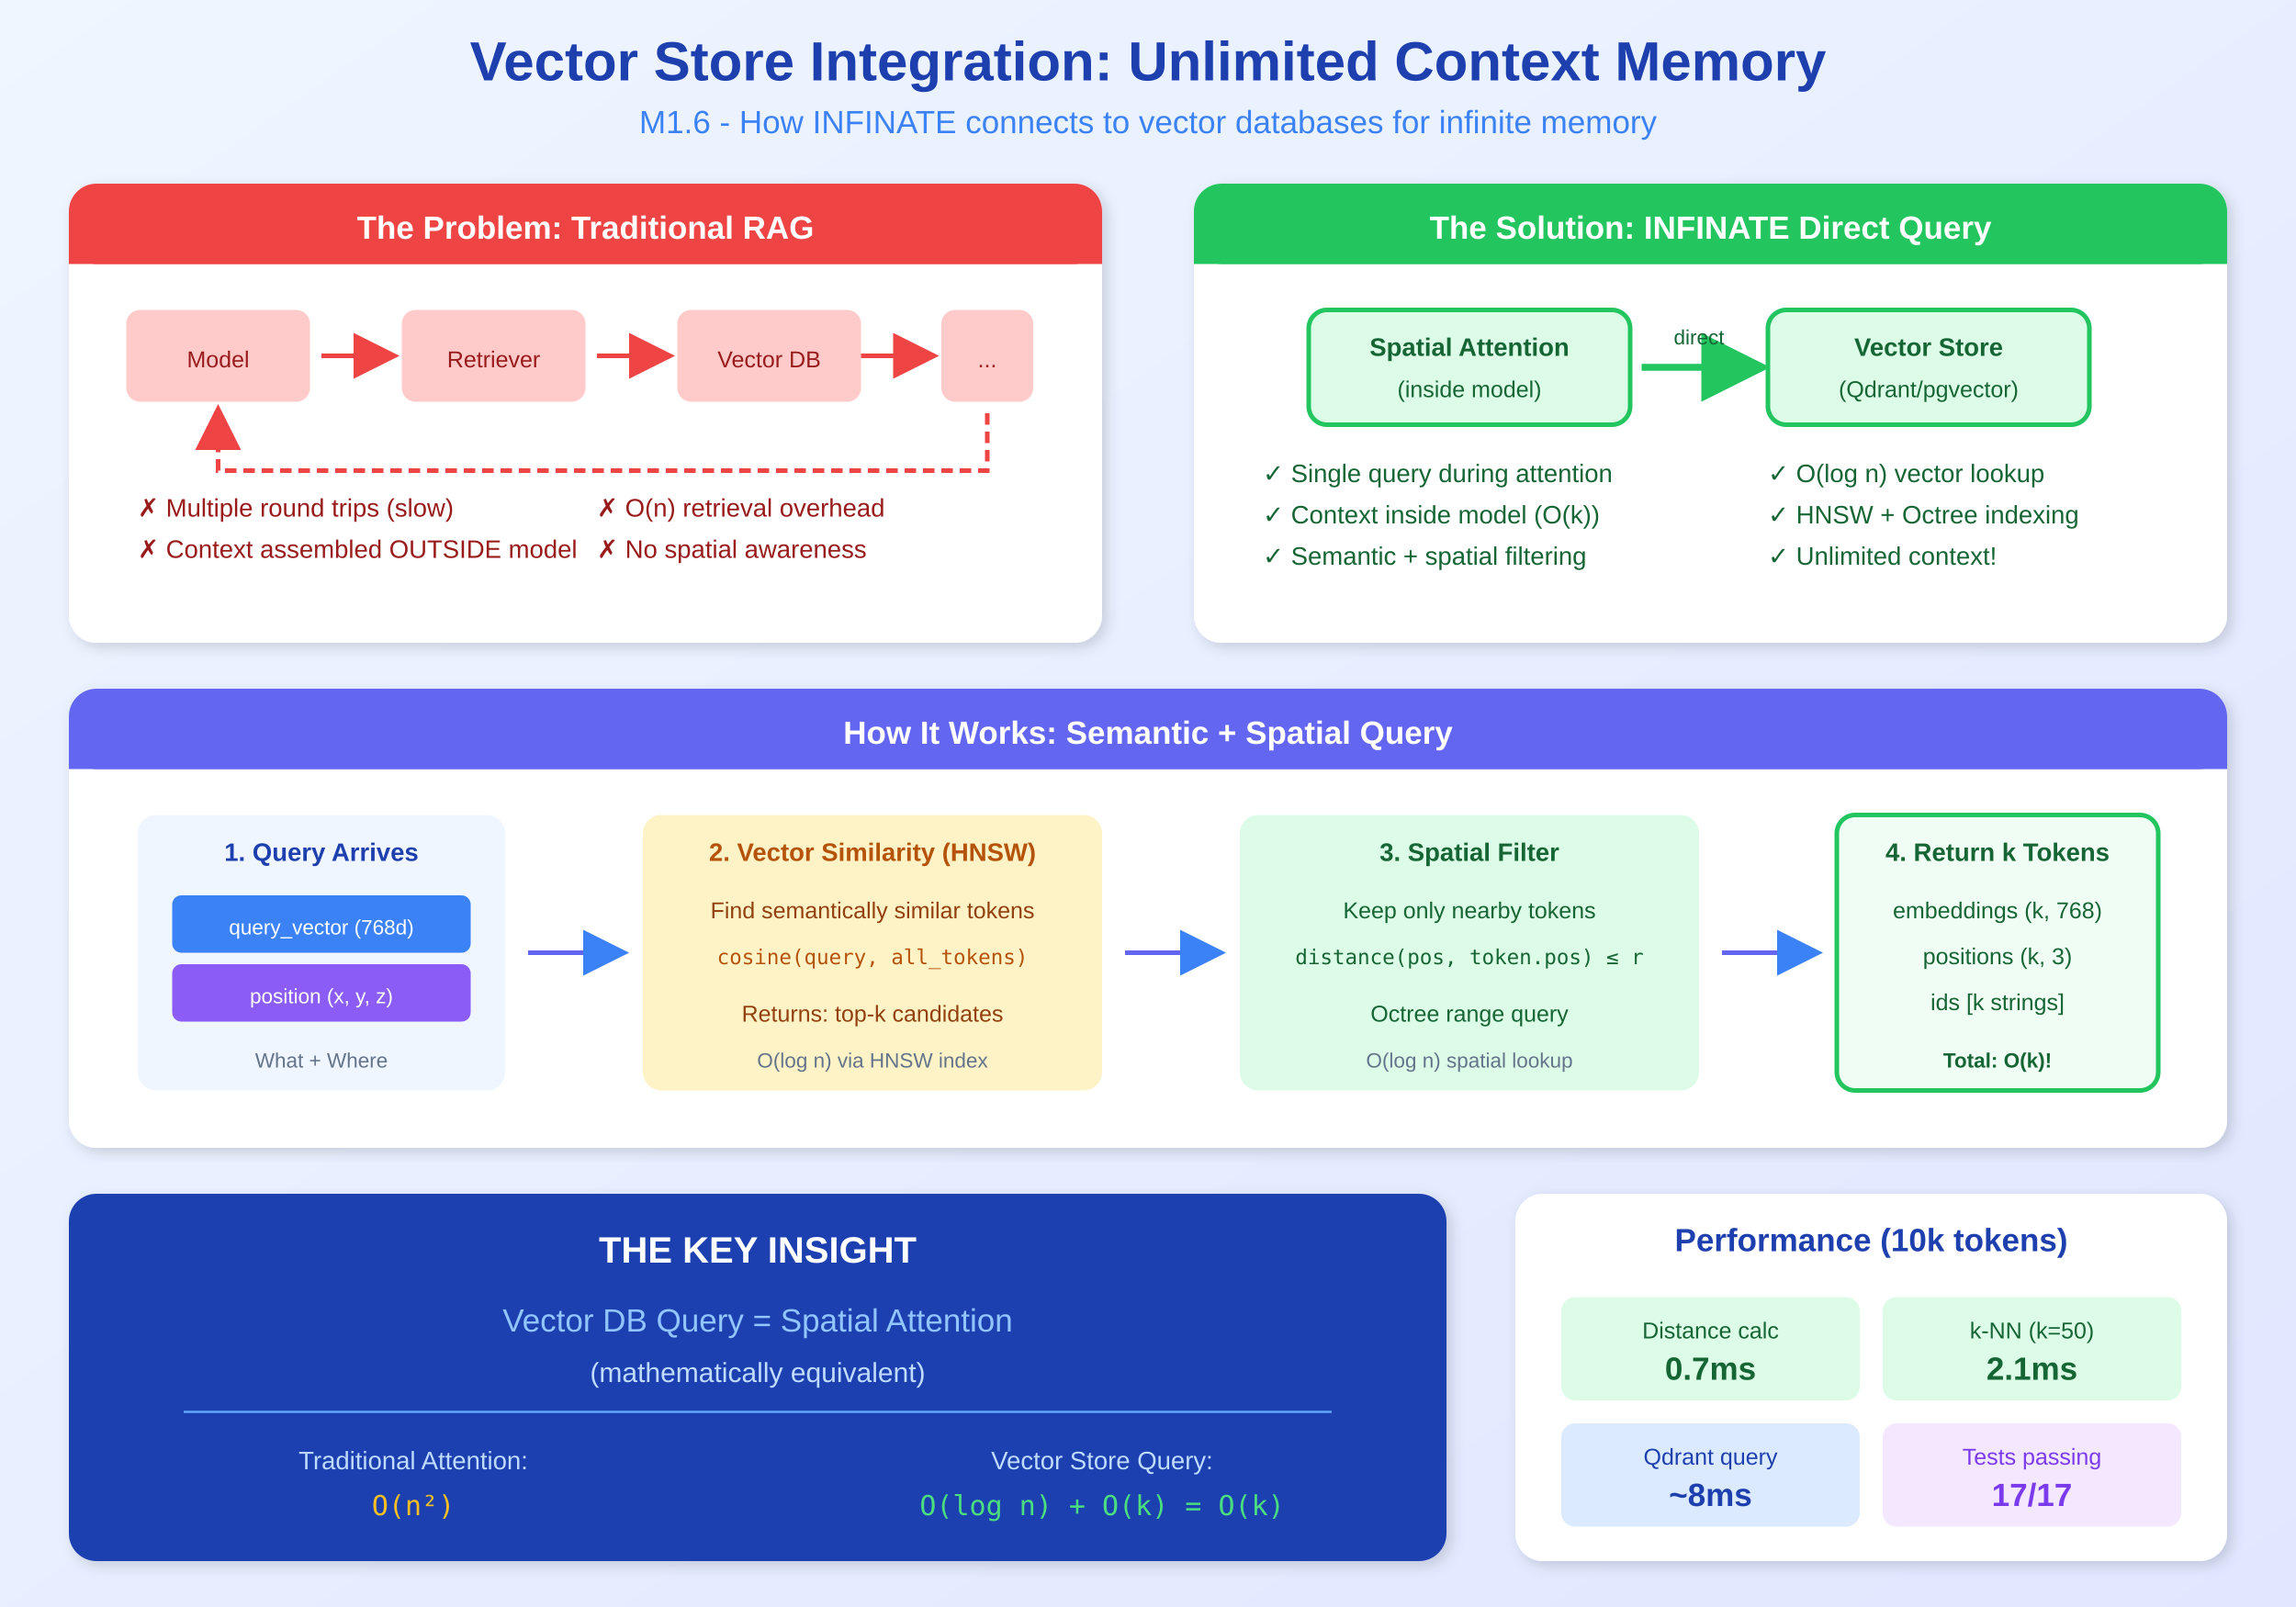
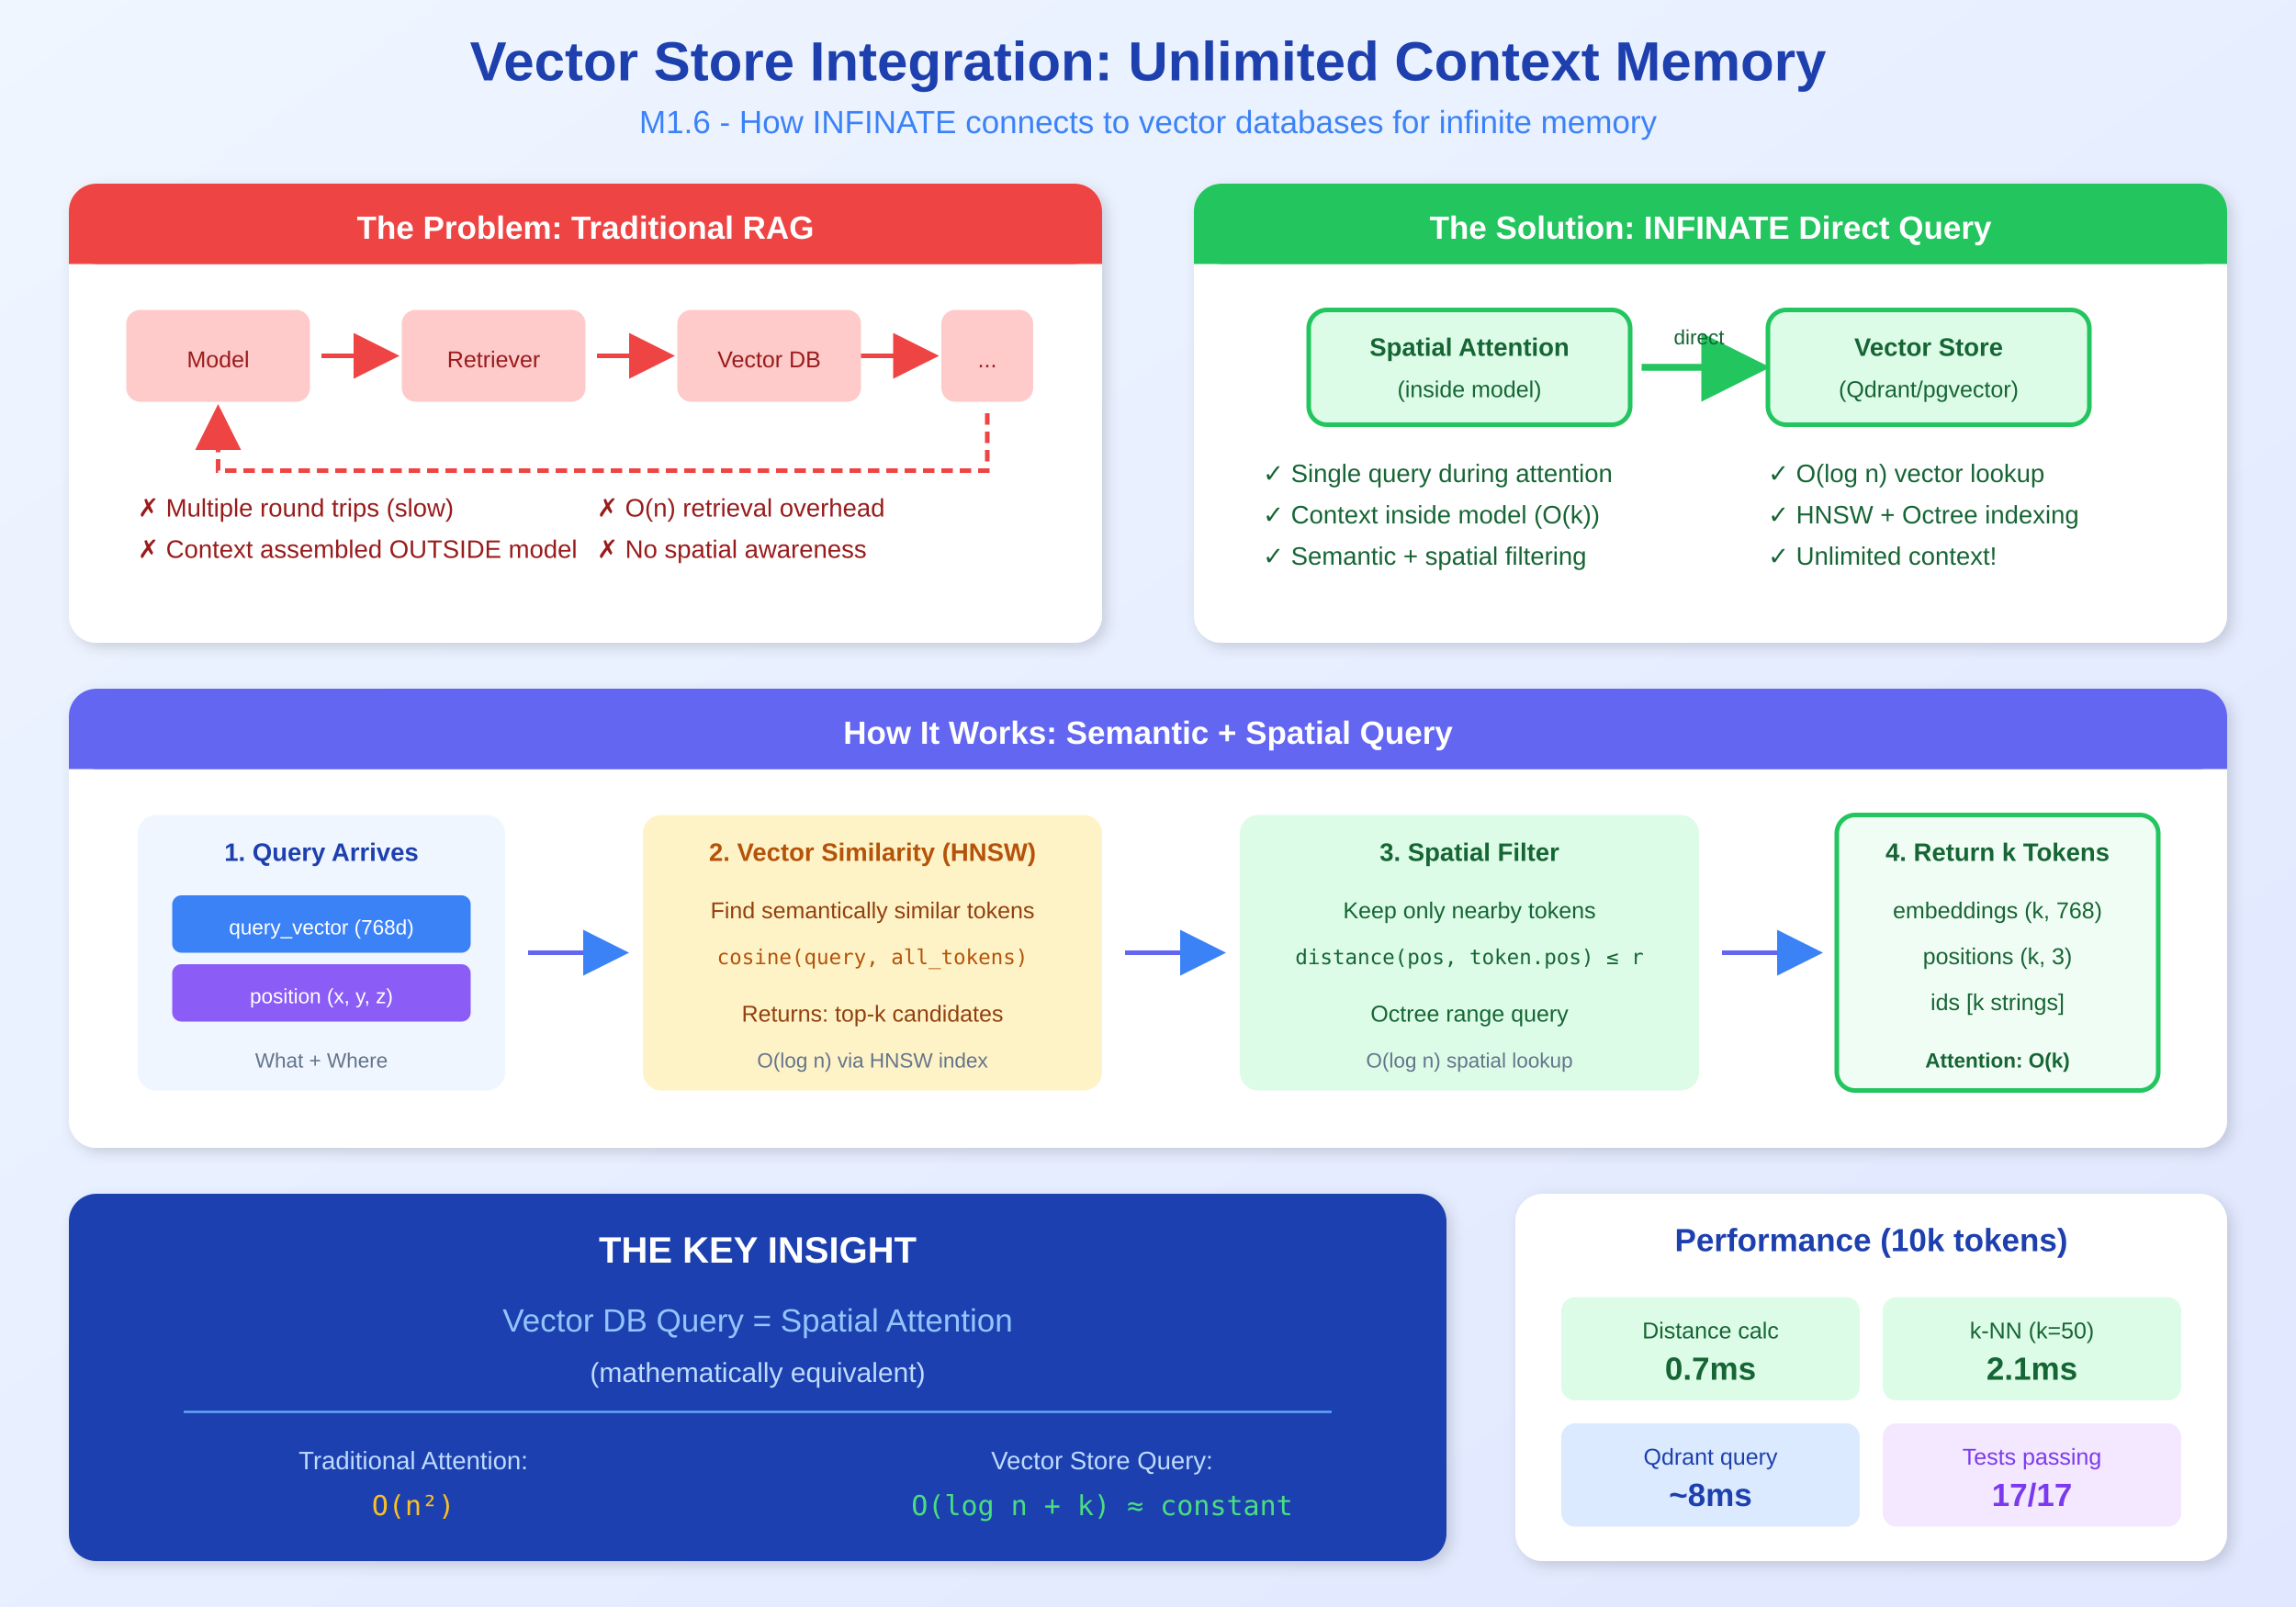
<svg xmlns="http://www.w3.org/2000/svg" viewBox="0 0 1000 700">
  <defs>
    <linearGradient id="bgVectorConcept" x1="0%" y1="0%" x2="100%" y2="100%">
      <stop offset="0%" style="stop-color:#eff6ff" />
      <stop offset="100%" style="stop-color:#e0e7ff" />
    </linearGradient>
    <filter id="shadowVC" x="-20%" y="-20%" width="140%" height="140%">
      <feDropShadow dx="2" dy="2" stdDeviation="3" flood-opacity="0.15" />
    </filter>
    <marker id="arrowBlueVC" markerWidth="10" markerHeight="10" refX="8" refY="5" orient="auto">
      <polygon points="0,0 10,5 0,10" fill="#3b82f6" />
    </marker>
    <marker id="arrowGreenVC" markerWidth="10" markerHeight="10" refX="8" refY="5" orient="auto">
      <polygon points="0,0 10,5 0,10" fill="#22c55e" />
    </marker>
    <marker id="arrowRedVC" markerWidth="10" markerHeight="10" refX="8" refY="5" orient="auto">
      <polygon points="0,0 10,5 0,10" fill="#ef4444" />
    </marker>
  </defs>
  <rect x="0" y="0" width="1000" height="700" fill="url(#bgVectorConcept)" />
  <text x="500" y="35" text-anchor="middle" font-family="Arial" font-size="24" fill="#1e40af" font-weight="bold">Vector Store Integration: Unlimited Context Memory</text>
  <text x="500" y="58" text-anchor="middle" font-family="Arial" font-size="14" fill="#3b82f6">M1.6 - How INFINATE connects to vector databases for infinite memory</text>
  <g transform="translate(30, 80)">
    <rect x="0" y="0" width="450" height="200" rx="12" fill="white" filter="url(#shadowVC)" />
    <rect x="0" y="0" width="450" height="35" rx="12" fill="#ef4444" />
    <rect x="0" y="22" width="450" height="13" fill="#ef4444" />
    <text x="225" y="24" text-anchor="middle" font-family="Arial" font-size="14" fill="white" font-weight="bold">The Problem: Traditional RAG</text>
    <g transform="translate(25, 55)">
      <rect x="0" y="0" width="80" height="40" rx="6" fill="#fecaca" />
      <text x="40" y="25" text-anchor="middle" font-family="Arial" font-size="10" fill="#991b1b">Model</text>
      <line x1="85" y1="20" x2="115" y2="20" stroke="#ef4444" stroke-width="2" marker-end="url(#arrowRedVC)" />
      <rect x="120" y="0" width="80" height="40" rx="6" fill="#fecaca" />
      <text x="160" y="25" text-anchor="middle" font-family="Arial" font-size="10" fill="#991b1b">Retriever</text>
      <line x1="205" y1="20" x2="235" y2="20" stroke="#ef4444" stroke-width="2" marker-end="url(#arrowRedVC)" />
      <rect x="240" y="0" width="80" height="40" rx="6" fill="#fecaca" />
      <text x="280" y="25" text-anchor="middle" font-family="Arial" font-size="10" fill="#991b1b">Vector DB</text>
      <line x1="320" y1="20" x2="350" y2="20" stroke="#ef4444" stroke-width="2" marker-end="url(#arrowRedVC)" />
      <rect x="355" y="0" width="40" height="40" rx="6" fill="#fecaca" />
      <text x="375" y="25" text-anchor="middle" font-family="Arial" font-size="10" fill="#991b1b">...</text>
    </g>
    <g transform="translate(25, 55)">
      <path d="M 375 45 L 375 70 L 40 70 L 40 45" stroke="#ef4444" stroke-width="2" fill="none" stroke-dasharray="5,3" marker-end="url(#arrowRedVC)" />
    </g>
    <g transform="translate(30, 145)">
      <text x="0" y="0" font-family="Arial" font-size="11" fill="#991b1b">✗ Multiple round trips (slow)</text>
      <text x="0" y="18" font-family="Arial" font-size="11" fill="#991b1b">✗ Context assembled OUTSIDE model</text>
      <text x="200" y="0" font-family="Arial" font-size="11" fill="#991b1b">✗ O(n) retrieval overhead</text>
      <text x="200" y="18" font-family="Arial" font-size="11" fill="#991b1b">✗ No spatial awareness</text>
    </g>
  </g>
  <g transform="translate(520, 80)">
    <rect x="0" y="0" width="450" height="200" rx="12" fill="white" filter="url(#shadowVC)" />
    <rect x="0" y="0" width="450" height="35" rx="12" fill="#22c55e" />
    <rect x="0" y="22" width="450" height="13" fill="#22c55e" />
    <text x="225" y="24" text-anchor="middle" font-family="Arial" font-size="14" fill="white" font-weight="bold">The Solution: INFINATE Direct Query</text>
    <g transform="translate(50, 55)">
      <rect x="0" y="0" width="140" height="50" rx="8" fill="#dcfce7" stroke="#22c55e" stroke-width="2" />
      <text x="70" y="20" text-anchor="middle" font-family="Arial" font-size="11" fill="#166534" font-weight="bold">Spatial Attention</text>
      <text x="70" y="38" text-anchor="middle" font-family="Arial" font-size="10" fill="#166534">(inside model)</text>
      <line x1="145" y1="25" x2="195" y2="25" stroke="#22c55e" stroke-width="3" marker-end="url(#arrowGreenVC)" />
      <text x="170" y="15" text-anchor="middle" font-family="Arial" font-size="9" fill="#166534">direct</text>
      <rect x="200" y="0" width="140" height="50" rx="8" fill="#dcfce7" stroke="#22c55e" stroke-width="2" />
      <text x="270" y="20" text-anchor="middle" font-family="Arial" font-size="11" fill="#166534" font-weight="bold">Vector Store</text>
      <text x="270" y="38" text-anchor="middle" font-family="Arial" font-size="10" fill="#166534">(Qdrant/pgvector)</text>
    </g>
    <g transform="translate(30, 130)">
      <text x="0" y="0" font-family="Arial" font-size="11" fill="#166534">✓ Single query during attention</text>
      <text x="0" y="18" font-family="Arial" font-size="11" fill="#166534">✓ Context inside model (O(k))</text>
      <text x="0" y="36" font-family="Arial" font-size="11" fill="#166534">✓ Semantic + spatial filtering</text>
      <text x="220" y="0" font-family="Arial" font-size="11" fill="#166534">✓ O(log n) vector lookup</text>
      <text x="220" y="18" font-family="Arial" font-size="11" fill="#166534">✓ HNSW + Octree indexing</text>
      <text x="220" y="36" font-family="Arial" font-size="11" fill="#166534">✓ Unlimited context!</text>
    </g>
  </g>
  <g transform="translate(30, 300)">
    <rect x="0" y="0" width="940" height="200" rx="12" fill="white" filter="url(#shadowVC)" />
    <rect x="0" y="0" width="940" height="35" rx="12" fill="#6366f1" />
    <rect x="0" y="22" width="940" height="13" fill="#6366f1" />
    <text x="470" y="24" text-anchor="middle" font-family="Arial" font-size="14" fill="white" font-weight="bold">How It Works: Semantic + Spatial Query</text>
    <g transform="translate(30, 55)">
      <rect x="0" y="0" width="160" height="120" rx="8" fill="#eff6ff" />
      <text x="80" y="20" text-anchor="middle" font-family="Arial" font-size="11" fill="#1e40af" font-weight="bold">1. Query Arrives</text>
      <rect x="15" y="35" width="130" height="25" rx="4" fill="#3b82f6" />
      <text x="80" y="52" text-anchor="middle" font-family="Arial" font-size="9" fill="white">query_vector (768d)</text>
      <rect x="15" y="65" width="130" height="25" rx="4" fill="#8b5cf6" />
      <text x="80" y="82" text-anchor="middle" font-family="Arial" font-size="9" fill="white">position (x, y, z)</text>
      <text x="80" y="110" text-anchor="middle" font-family="Arial" font-size="9" fill="#64748b">What + Where</text>
    </g>
    <line x1="200" y1="115" x2="240" y2="115" stroke="#6366f1" stroke-width="2" marker-end="url(#arrowBlueVC)" />
    <g transform="translate(250, 55)">
      <rect x="0" y="0" width="200" height="120" rx="8" fill="#fef3c7" />
      <text x="100" y="20" text-anchor="middle" font-family="Arial" font-size="11" fill="#b45309" font-weight="bold">2. Vector Similarity (HNSW)</text>
      <text x="100" y="45" text-anchor="middle" font-family="Arial" font-size="10" fill="#92400e">Find semantically similar tokens</text>
      <text x="100" y="65" text-anchor="middle" font-family="monospace" font-size="9" fill="#b45309">cosine(query, all_tokens)</text>
      <text x="100" y="90" text-anchor="middle" font-family="Arial" font-size="10" fill="#92400e">Returns: top-k candidates</text>
      <text x="100" y="110" text-anchor="middle" font-family="Arial" font-size="9" fill="#64748b">O(log n) via HNSW index</text>
    </g>
    <line x1="460" y1="115" x2="500" y2="115" stroke="#6366f1" stroke-width="2" marker-end="url(#arrowBlueVC)" />
    <g transform="translate(510, 55)">
      <rect x="0" y="0" width="200" height="120" rx="8" fill="#dcfce7" />
      <text x="100" y="20" text-anchor="middle" font-family="Arial" font-size="11" fill="#166534" font-weight="bold">3. Spatial Filter</text>
      <text x="100" y="45" text-anchor="middle" font-family="Arial" font-size="10" fill="#166534">Keep only nearby tokens</text>
      <text x="100" y="65" text-anchor="middle" font-family="monospace" font-size="9" fill="#166534">distance(pos, token.pos) ≤ r</text>
      <text x="100" y="90" text-anchor="middle" font-family="Arial" font-size="10" fill="#166534">Octree range query</text>
      <text x="100" y="110" text-anchor="middle" font-family="Arial" font-size="9" fill="#64748b">O(log n) spatial lookup</text>
    </g>
    <line x1="720" y1="115" x2="760" y2="115" stroke="#6366f1" stroke-width="2" marker-end="url(#arrowBlueVC)" />
    <g transform="translate(770, 55)">
      <rect x="0" y="0" width="140" height="120" rx="8" fill="#f0fdf4" stroke="#22c55e" stroke-width="2" />
      <text x="70" y="20" text-anchor="middle" font-family="Arial" font-size="11" fill="#166534" font-weight="bold">4. Return k Tokens</text>
      <text x="70" y="45" text-anchor="middle" font-family="Arial" font-size="10" fill="#166534">embeddings (k, 768)</text>
      <text x="70" y="65" text-anchor="middle" font-family="Arial" font-size="10" fill="#166534">positions (k, 3)</text>
      <text x="70" y="85" text-anchor="middle" font-family="Arial" font-size="10" fill="#166534">ids [k strings]</text>
-       <text x="70" y="110" text-anchor="middle" font-family="Arial" font-size="9" fill="#166534" font-weight="bold">Total: O(k)!</text>
+       <text x="70" y="110" text-anchor="middle" font-family="Arial" font-size="9" fill="#166534" font-weight="bold">Attention: O(k)</text>
    </g>
  </g>
  <g transform="translate(30, 520)">
    <rect x="0" y="0" width="600" height="160" rx="12" fill="#1e40af" filter="url(#shadowVC)" />
    <text x="300" y="30" text-anchor="middle" font-family="Arial" font-size="16" fill="white" font-weight="bold">THE KEY INSIGHT</text>
    <text x="300" y="60" text-anchor="middle" font-family="Arial" font-size="14" fill="#93c5fd">Vector DB Query = Spatial Attention</text>
    <text x="300" y="82" text-anchor="middle" font-family="Arial" font-size="12" fill="#bfdbfe">(mathematically equivalent)</text>
    <line x1="50" y1="95" x2="550" y2="95" stroke="#60a5fa" stroke-width="1" />
    <text x="150" y="120" text-anchor="middle" font-family="Arial" font-size="11" fill="#bfdbfe">Traditional Attention:</text>
    <text x="150" y="140" text-anchor="middle" font-family="monospace" font-size="12" fill="#fbbf24">O(n²)</text>
    <text x="450" y="120" text-anchor="middle" font-family="Arial" font-size="11" fill="#bfdbfe">Vector Store Query:</text>
-     <text x="450" y="140" text-anchor="middle" font-family="monospace" font-size="12" fill="#4ade80">O(log n) + O(k) = O(k)</text>
+     <text x="450" y="140" text-anchor="middle" font-family="monospace" font-size="12" fill="#4ade80">O(log n + k) ≈ constant</text>
  </g>
  <g transform="translate(660, 520)">
    <rect x="0" y="0" width="310" height="160" rx="12" fill="white" filter="url(#shadowVC)" />
    <text x="155" y="25" text-anchor="middle" font-family="Arial" font-size="14" fill="#1e40af" font-weight="bold">Performance (10k tokens)</text>
    <g transform="translate(20, 45)">
      <rect x="0" y="0" width="130" height="45" rx="6" fill="#dcfce7" />
      <text x="65" y="18" text-anchor="middle" font-family="Arial" font-size="10" fill="#166534">Distance calc</text>
      <text x="65" y="36" text-anchor="middle" font-family="Arial" font-size="14" fill="#166534" font-weight="bold">0.7ms</text>
    </g>
    <g transform="translate(160, 45)">
      <rect x="0" y="0" width="130" height="45" rx="6" fill="#dcfce7" />
      <text x="65" y="18" text-anchor="middle" font-family="Arial" font-size="10" fill="#166534">k-NN (k=50)</text>
      <text x="65" y="36" text-anchor="middle" font-family="Arial" font-size="14" fill="#166534" font-weight="bold">2.1ms</text>
    </g>
    <g transform="translate(20, 100)">
      <rect x="0" y="0" width="130" height="45" rx="6" fill="#dbeafe" />
      <text x="65" y="18" text-anchor="middle" font-family="Arial" font-size="10" fill="#1e40af">Qdrant query</text>
      <text x="65" y="36" text-anchor="middle" font-family="Arial" font-size="14" fill="#1e40af" font-weight="bold">~8ms</text>
    </g>
    <g transform="translate(160, 100)">
      <rect x="0" y="0" width="130" height="45" rx="6" fill="#f3e8ff" />
      <text x="65" y="18" text-anchor="middle" font-family="Arial" font-size="10" fill="#7c3aed">Tests passing</text>
      <text x="65" y="36" text-anchor="middle" font-family="Arial" font-size="14" fill="#7c3aed" font-weight="bold">17/17</text>
    </g>
  </g>
</svg>
